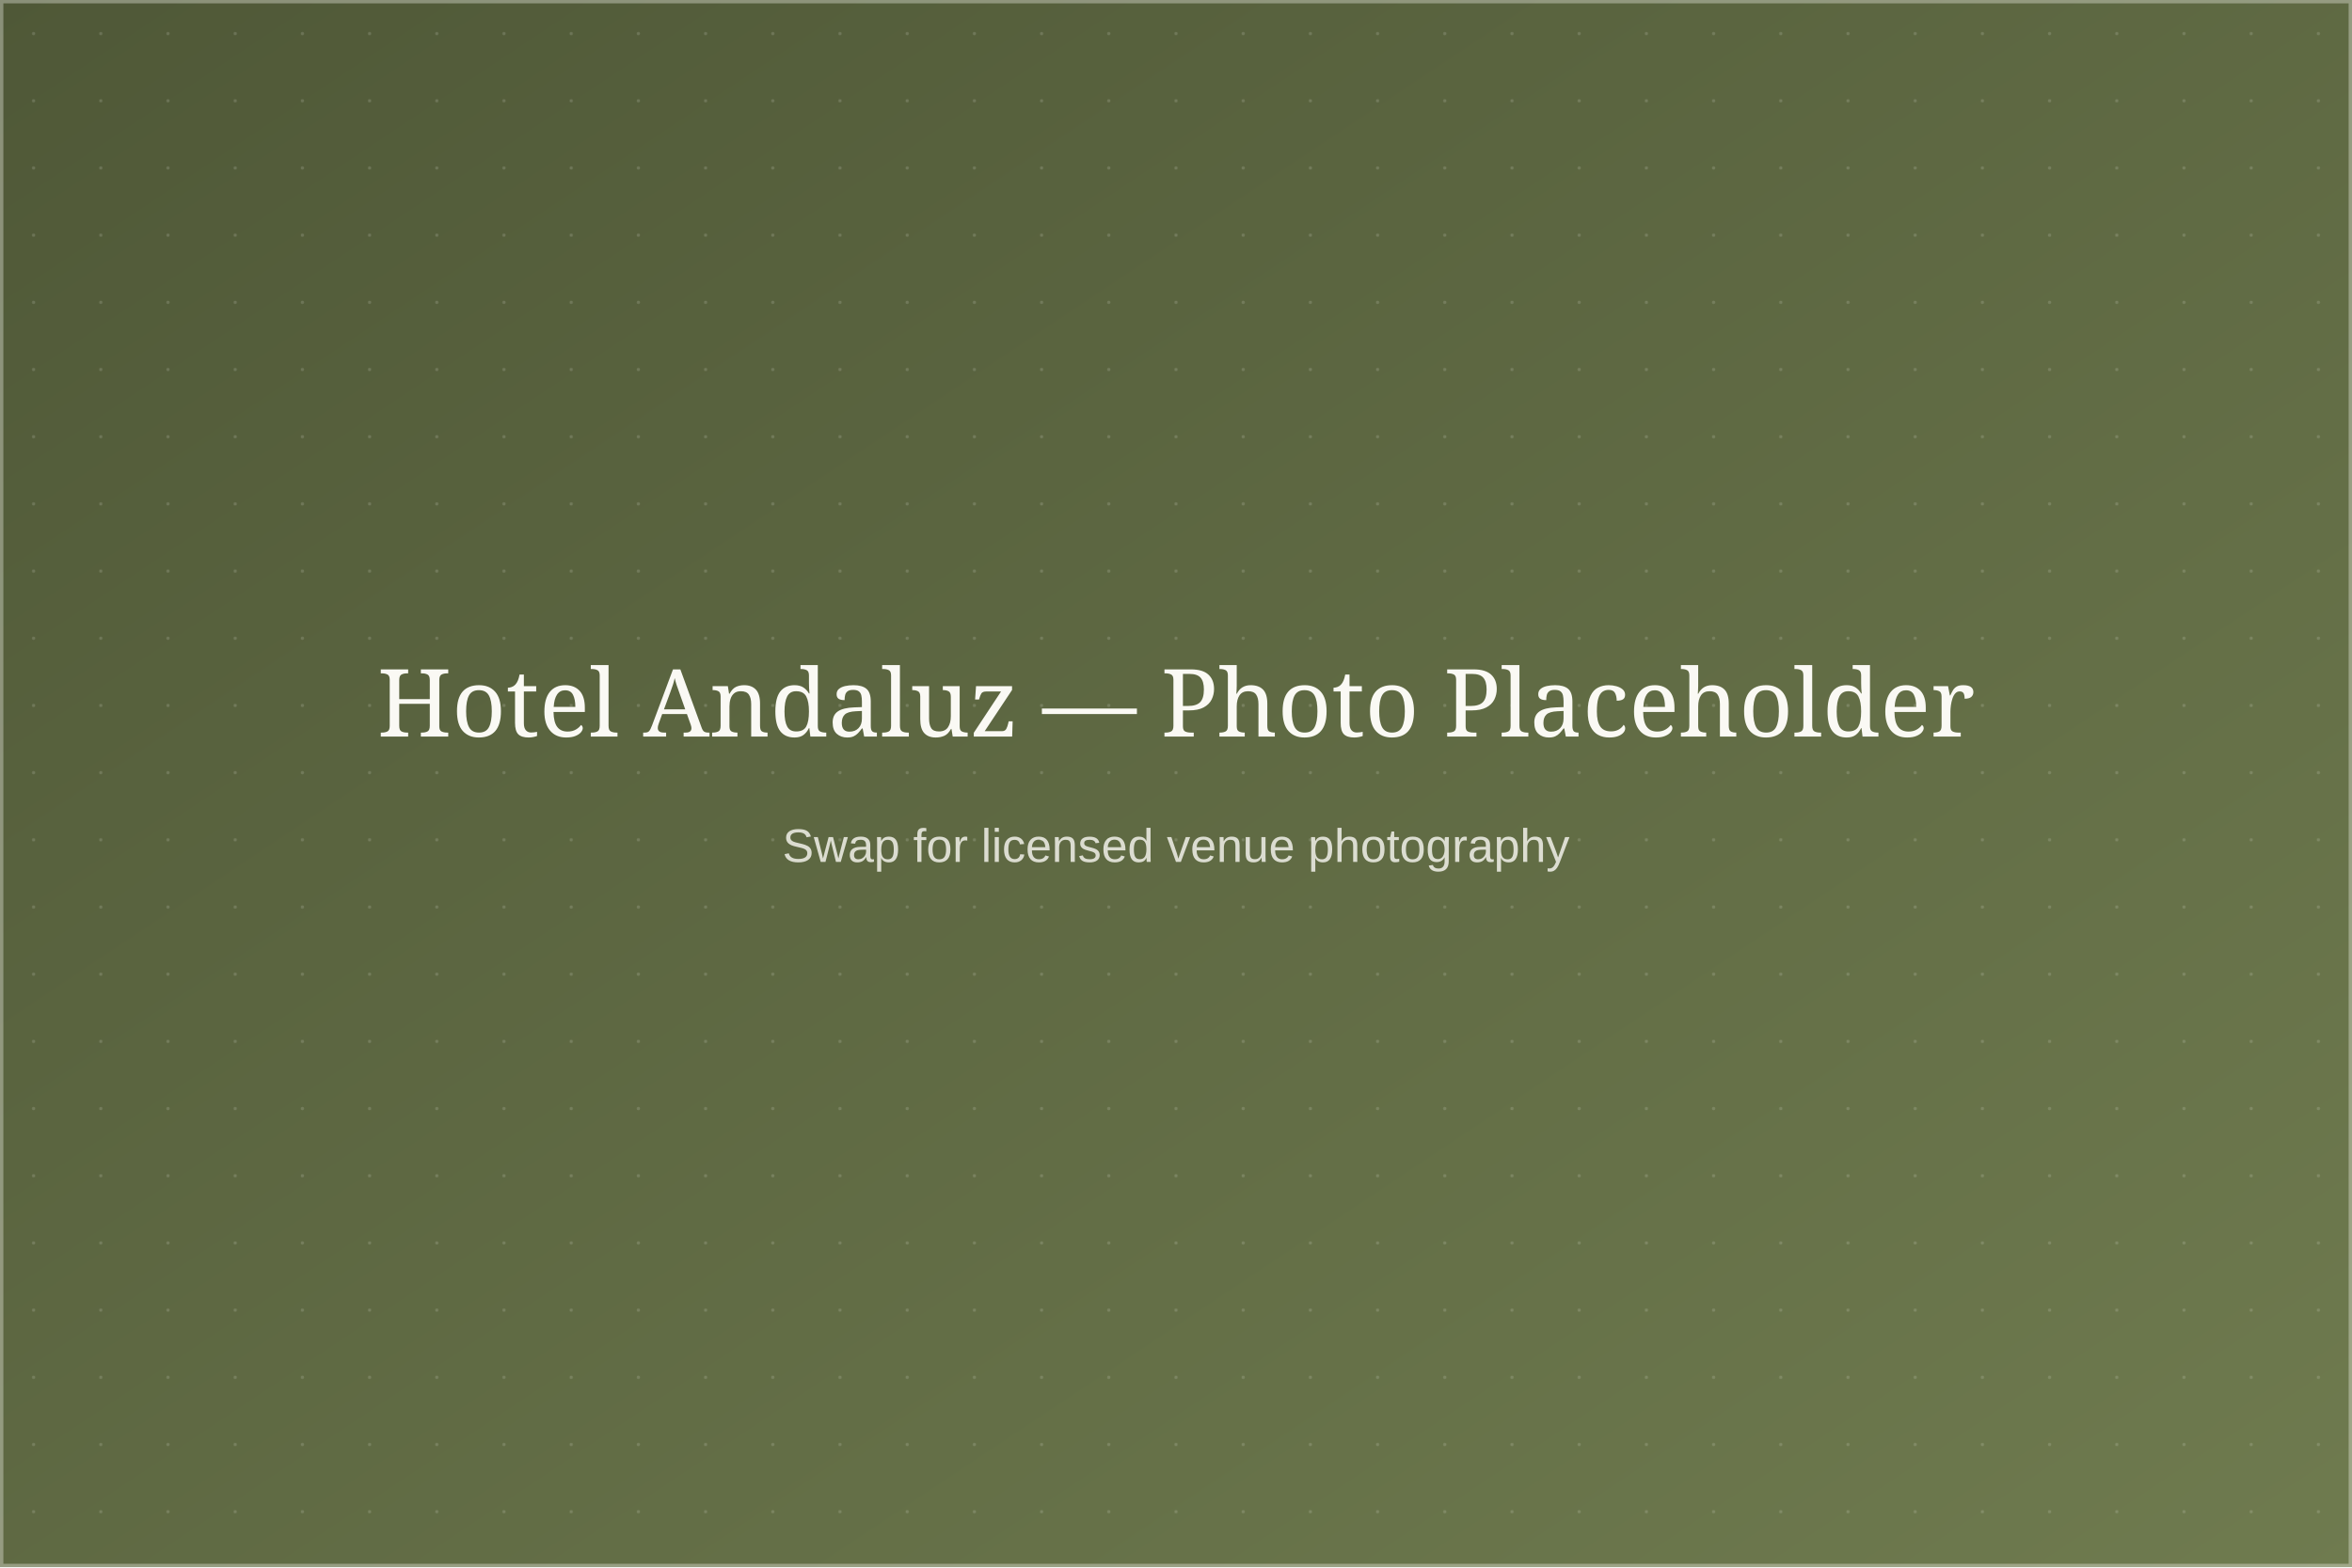
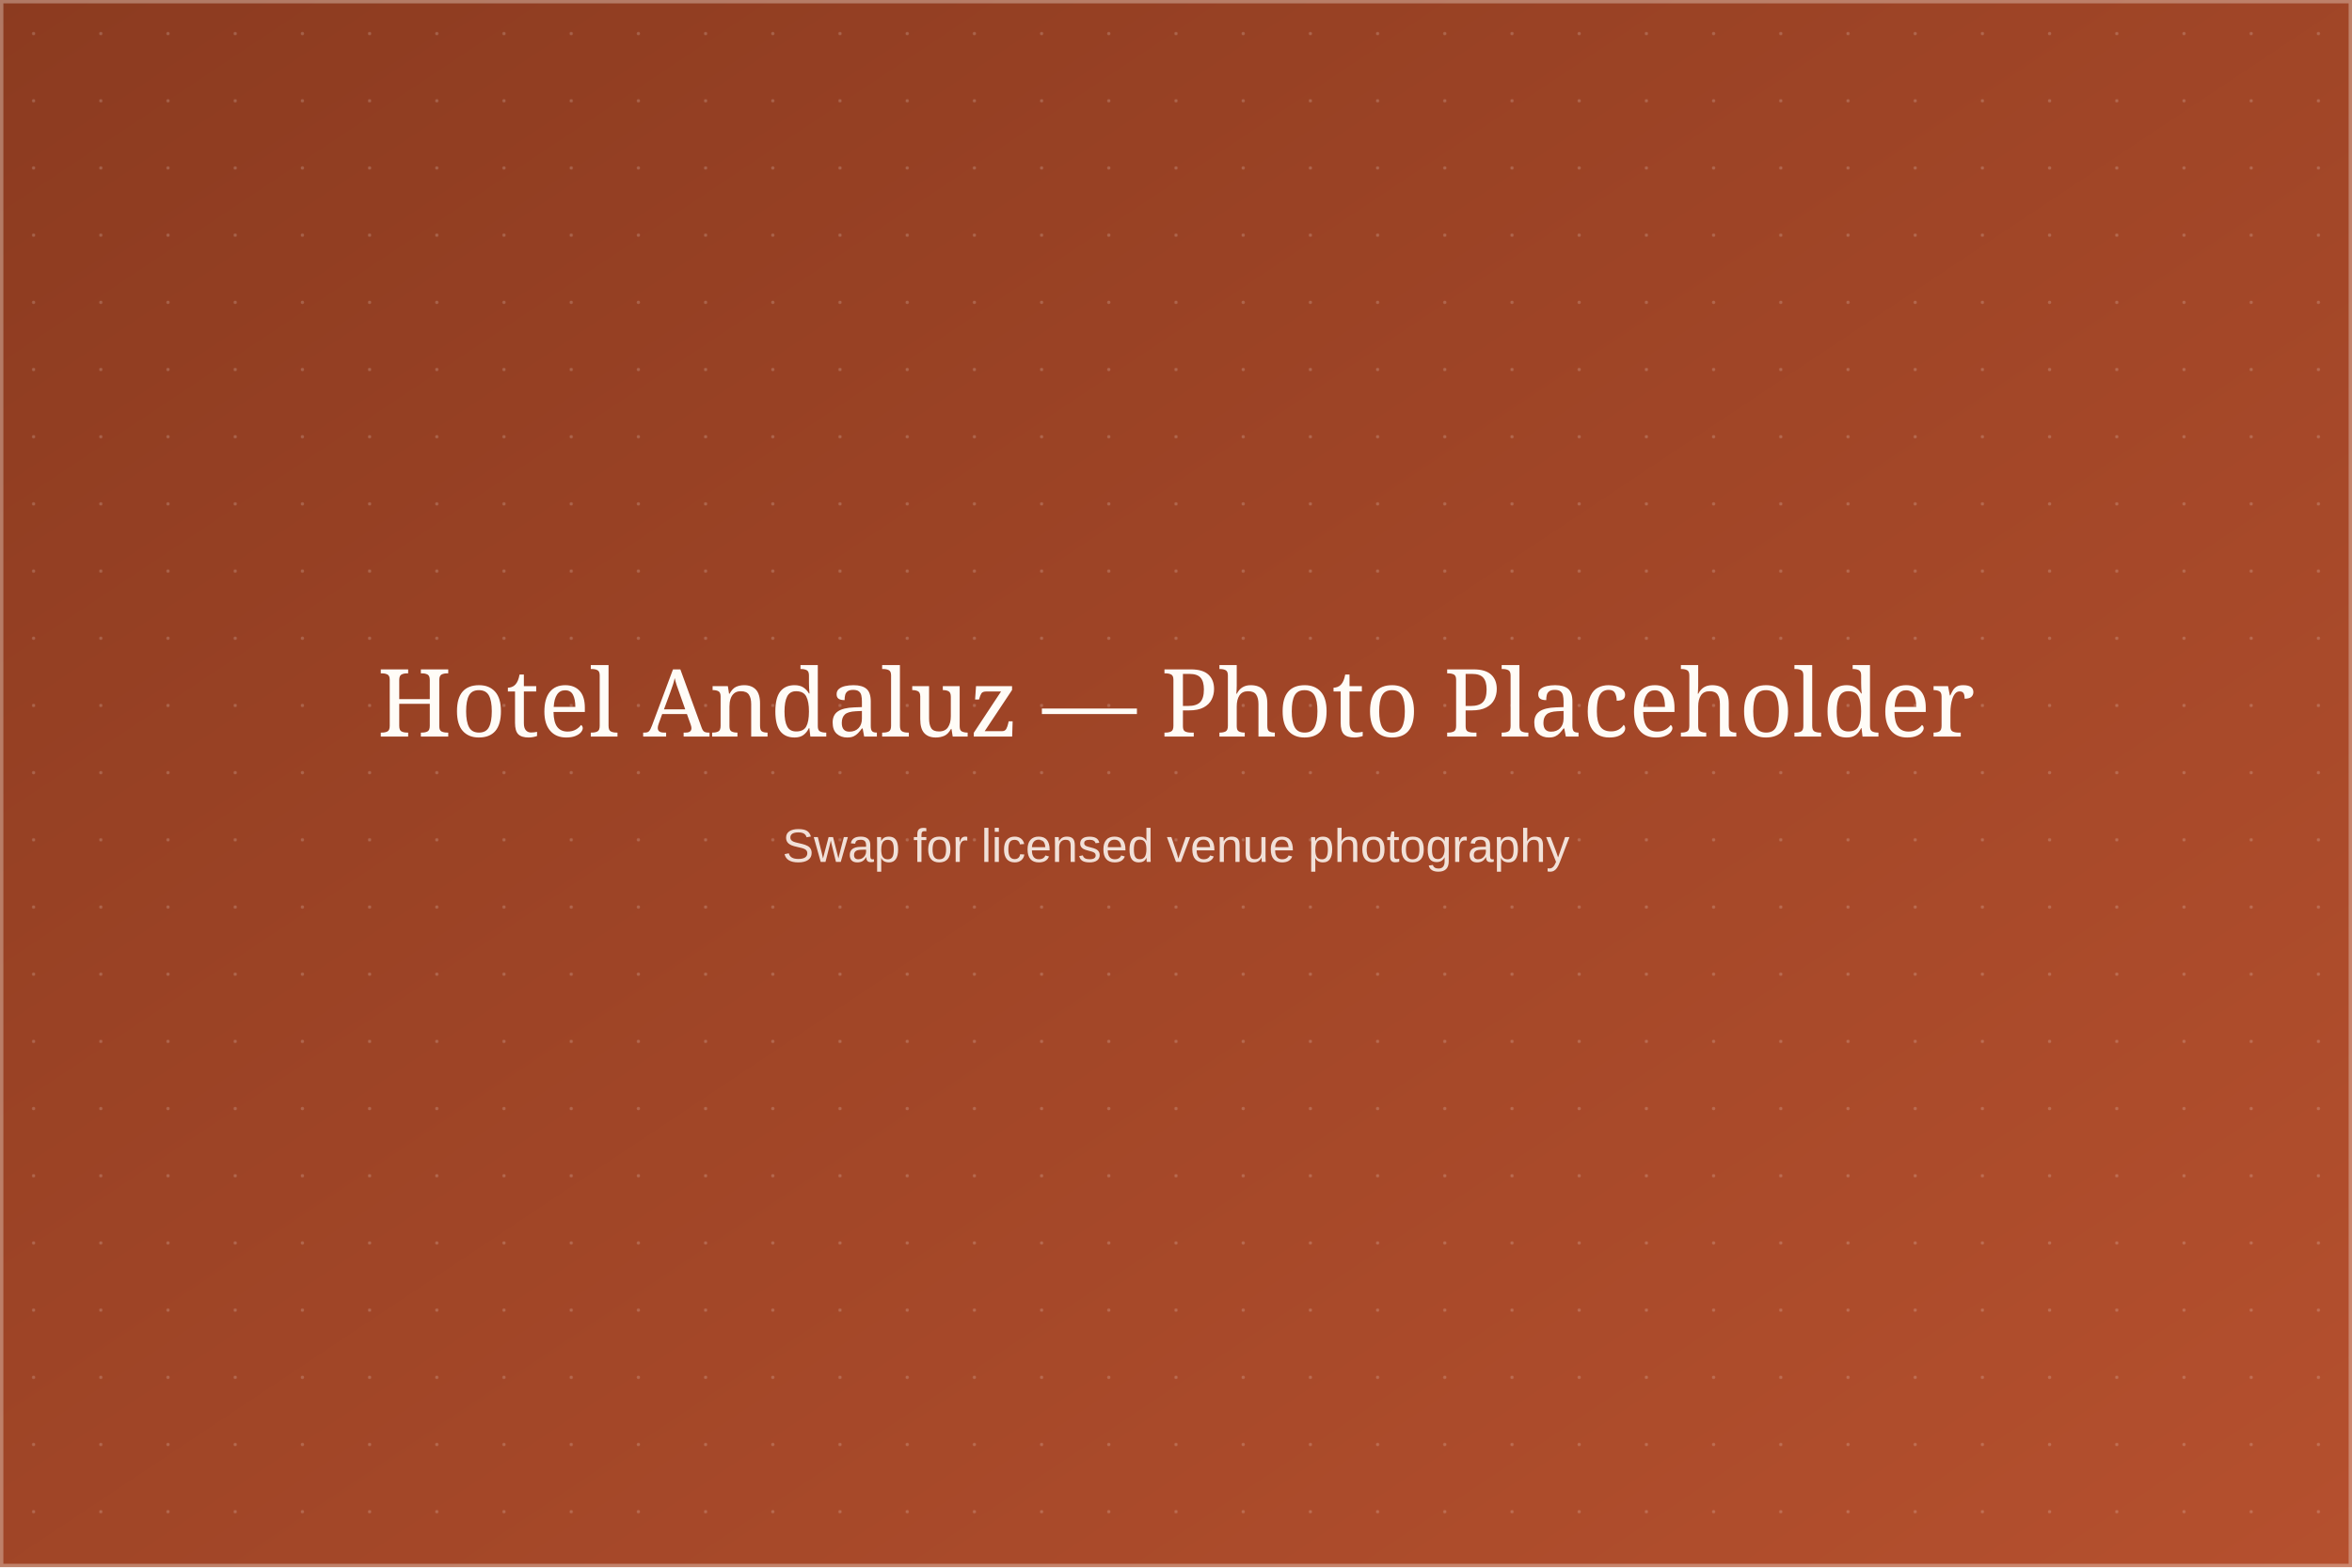
<svg xmlns="http://www.w3.org/2000/svg" width="1400" height="933" viewBox="0 0 1400 933">
  <defs>
    <linearGradient id="g" x1="0" y1="0" x2="1" y2="1">
-       <stop offset="0" stop-color="#4F5837" />
-       <stop offset="1" stop-color="#6F7B4F" />
+       <stop offset="0" stop-color="#8C3B20" />
+       <stop offset="1" stop-color="#B5502E" />
    </linearGradient>
    <pattern id="p" width="40" height="40" patternUnits="userSpaceOnUse">
      <rect width="40" height="40" fill="none" />
-       <circle cx="20" cy="20" r="1" fill="#FAF9F4" opacity="0.15" />
+       <circle cx="20" cy="20" r="1" fill="#FFFCF7" opacity="0.18" />
    </pattern>
  </defs>
  <rect width="1400" height="933" fill="url(#g)" />
  <rect width="1400" height="933" fill="url(#p)" />
-   <rect x="1" y="1" width="1398" height="931" fill="none" stroke="#FAF9F4" stroke-opacity="0.35" stroke-width="2" />
-   <text x="50%" y="47%" text-anchor="middle" font-family="Georgia, serif" font-size="56" fill="#FAF9F4">Hotel Andaluz — Photo Placeholder</text>
-   <text x="50%" y="55%" text-anchor="middle" font-family="Arial, sans-serif" font-size="28" fill="#FAF9F4" opacity="0.8">Swap for licensed venue photography</text>
+   <rect x="1" y="1" width="1398" height="931" fill="none" stroke="#F6EFE4" stroke-opacity="0.35" stroke-width="2" />
+   <text x="50%" y="47%" text-anchor="middle" font-family="Georgia, serif" font-size="56" fill="#FFFCF7">Hotel Andaluz — Photo Placeholder</text>
+   <text x="50%" y="55%" text-anchor="middle" font-family="Arial, sans-serif" font-size="28" fill="#FFFCF7" opacity="0.85">Swap for licensed venue photography</text>
</svg>
